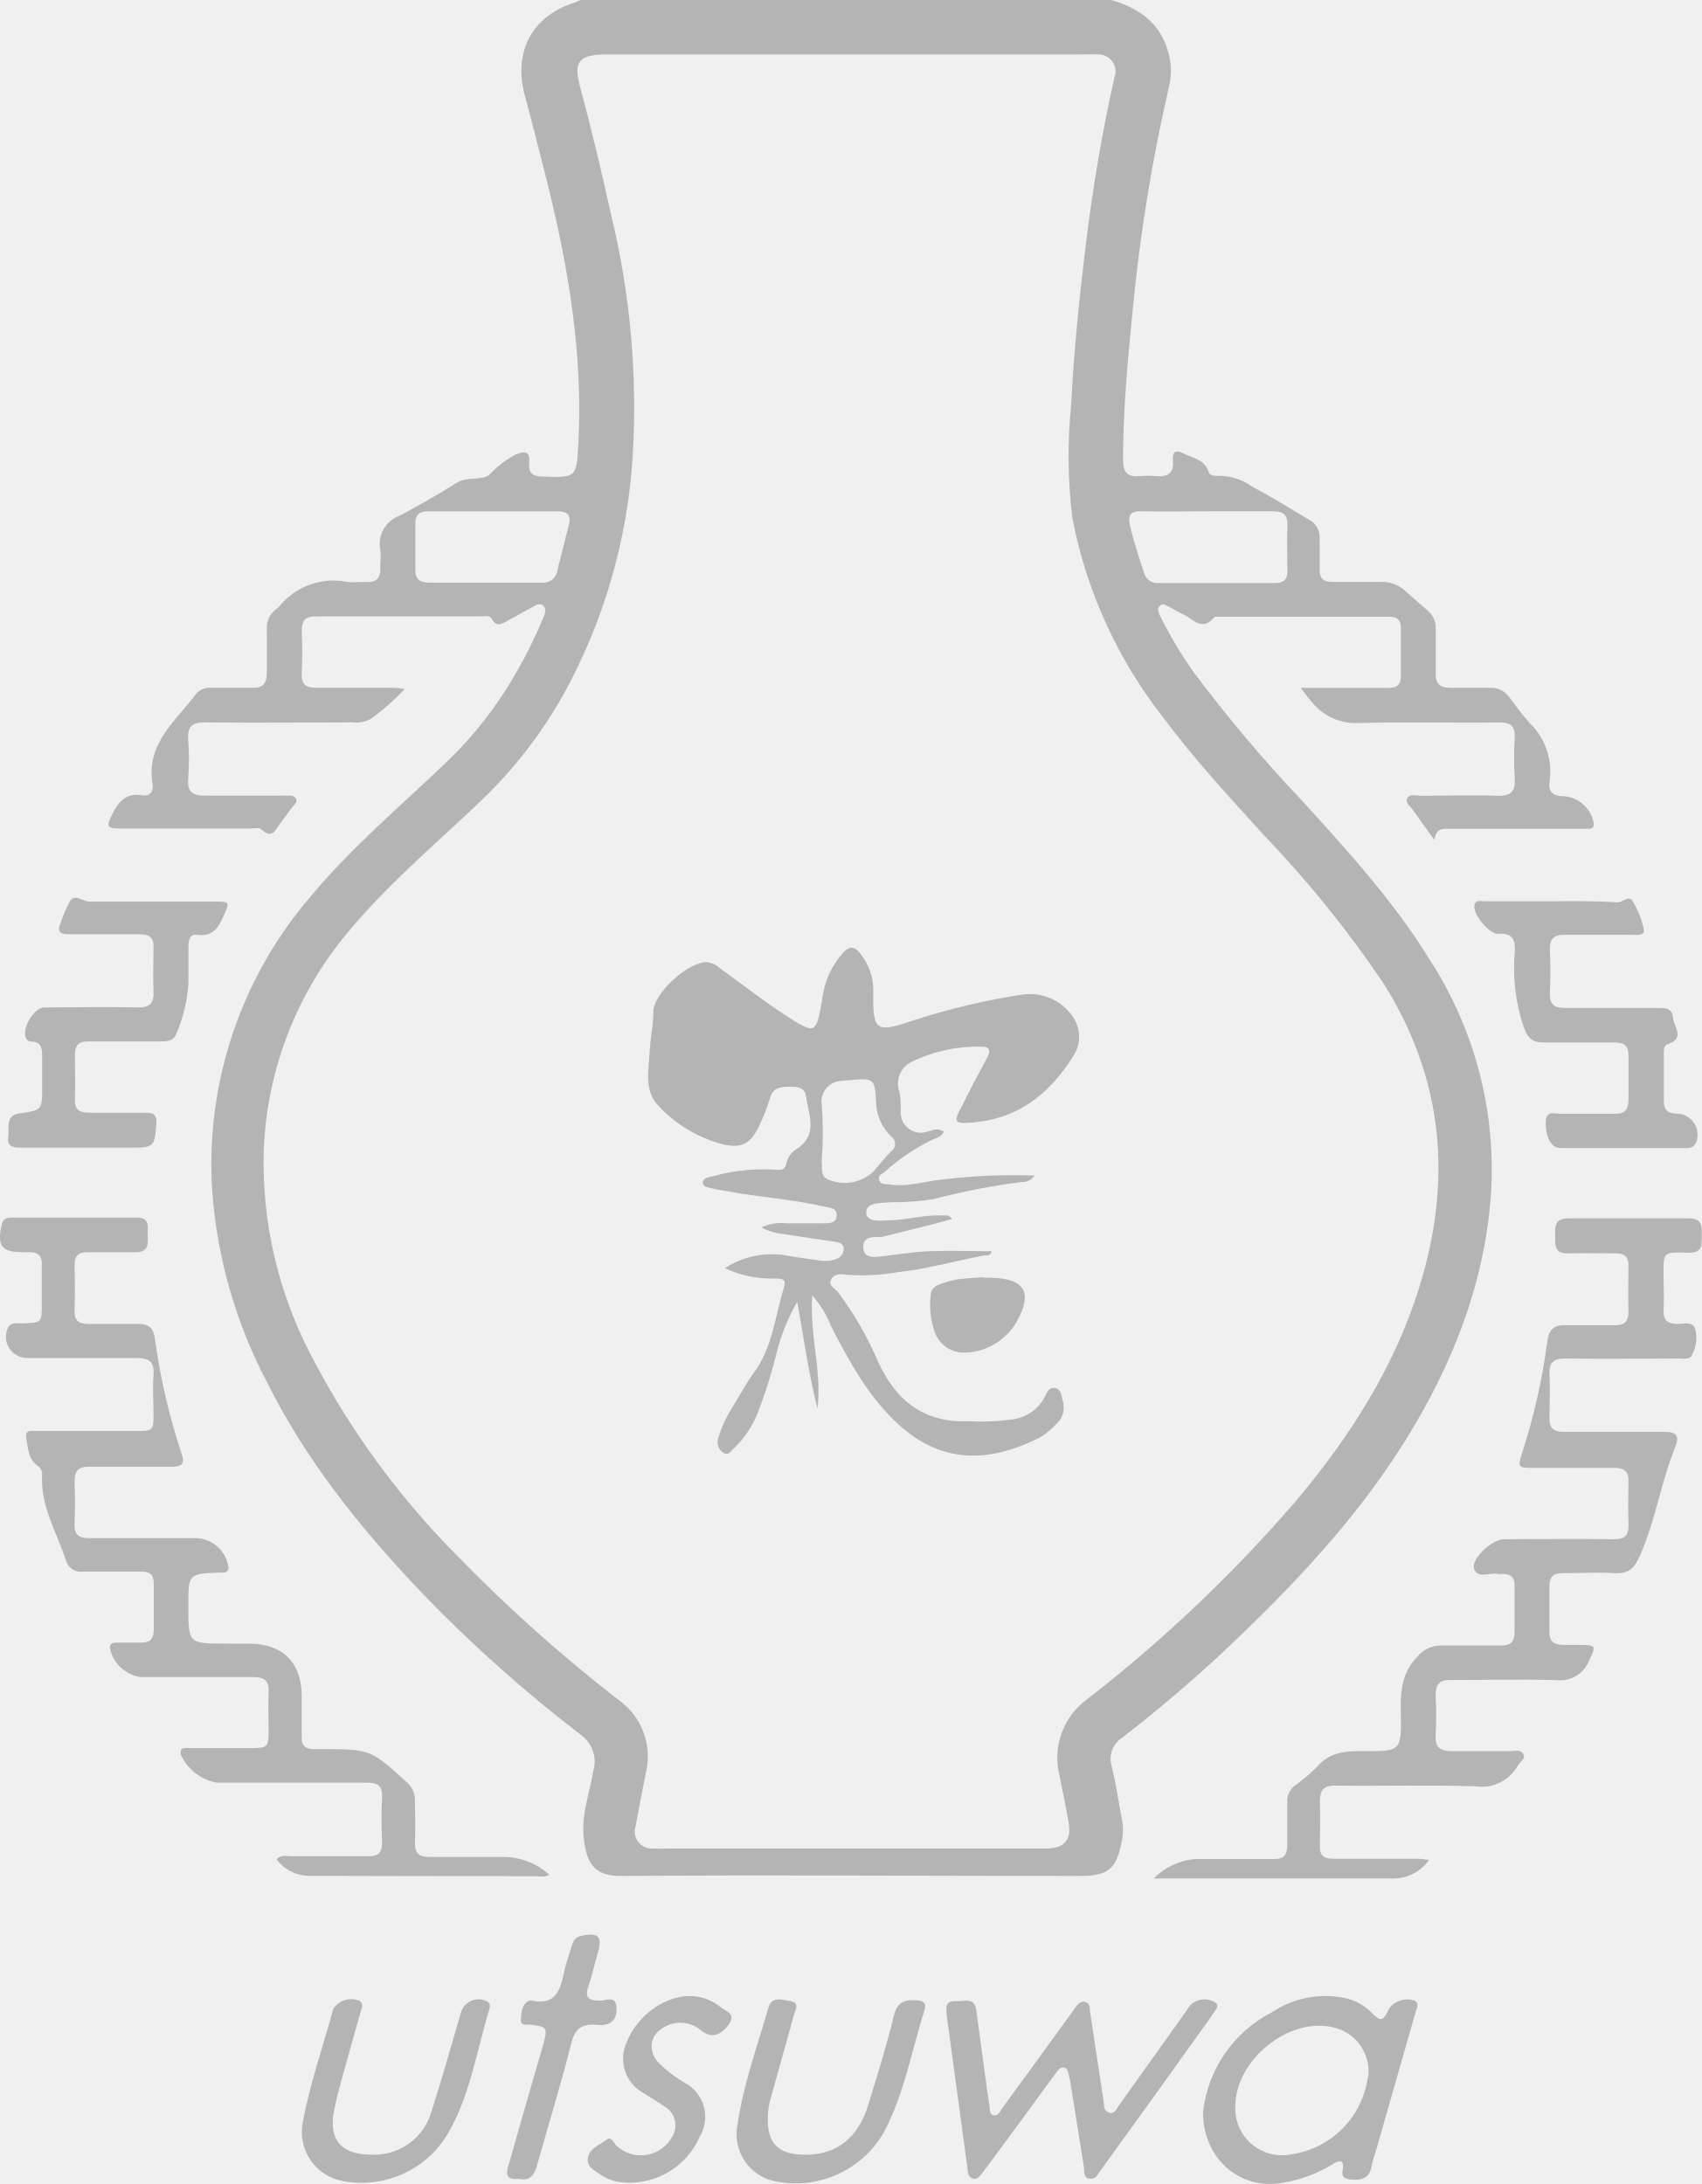
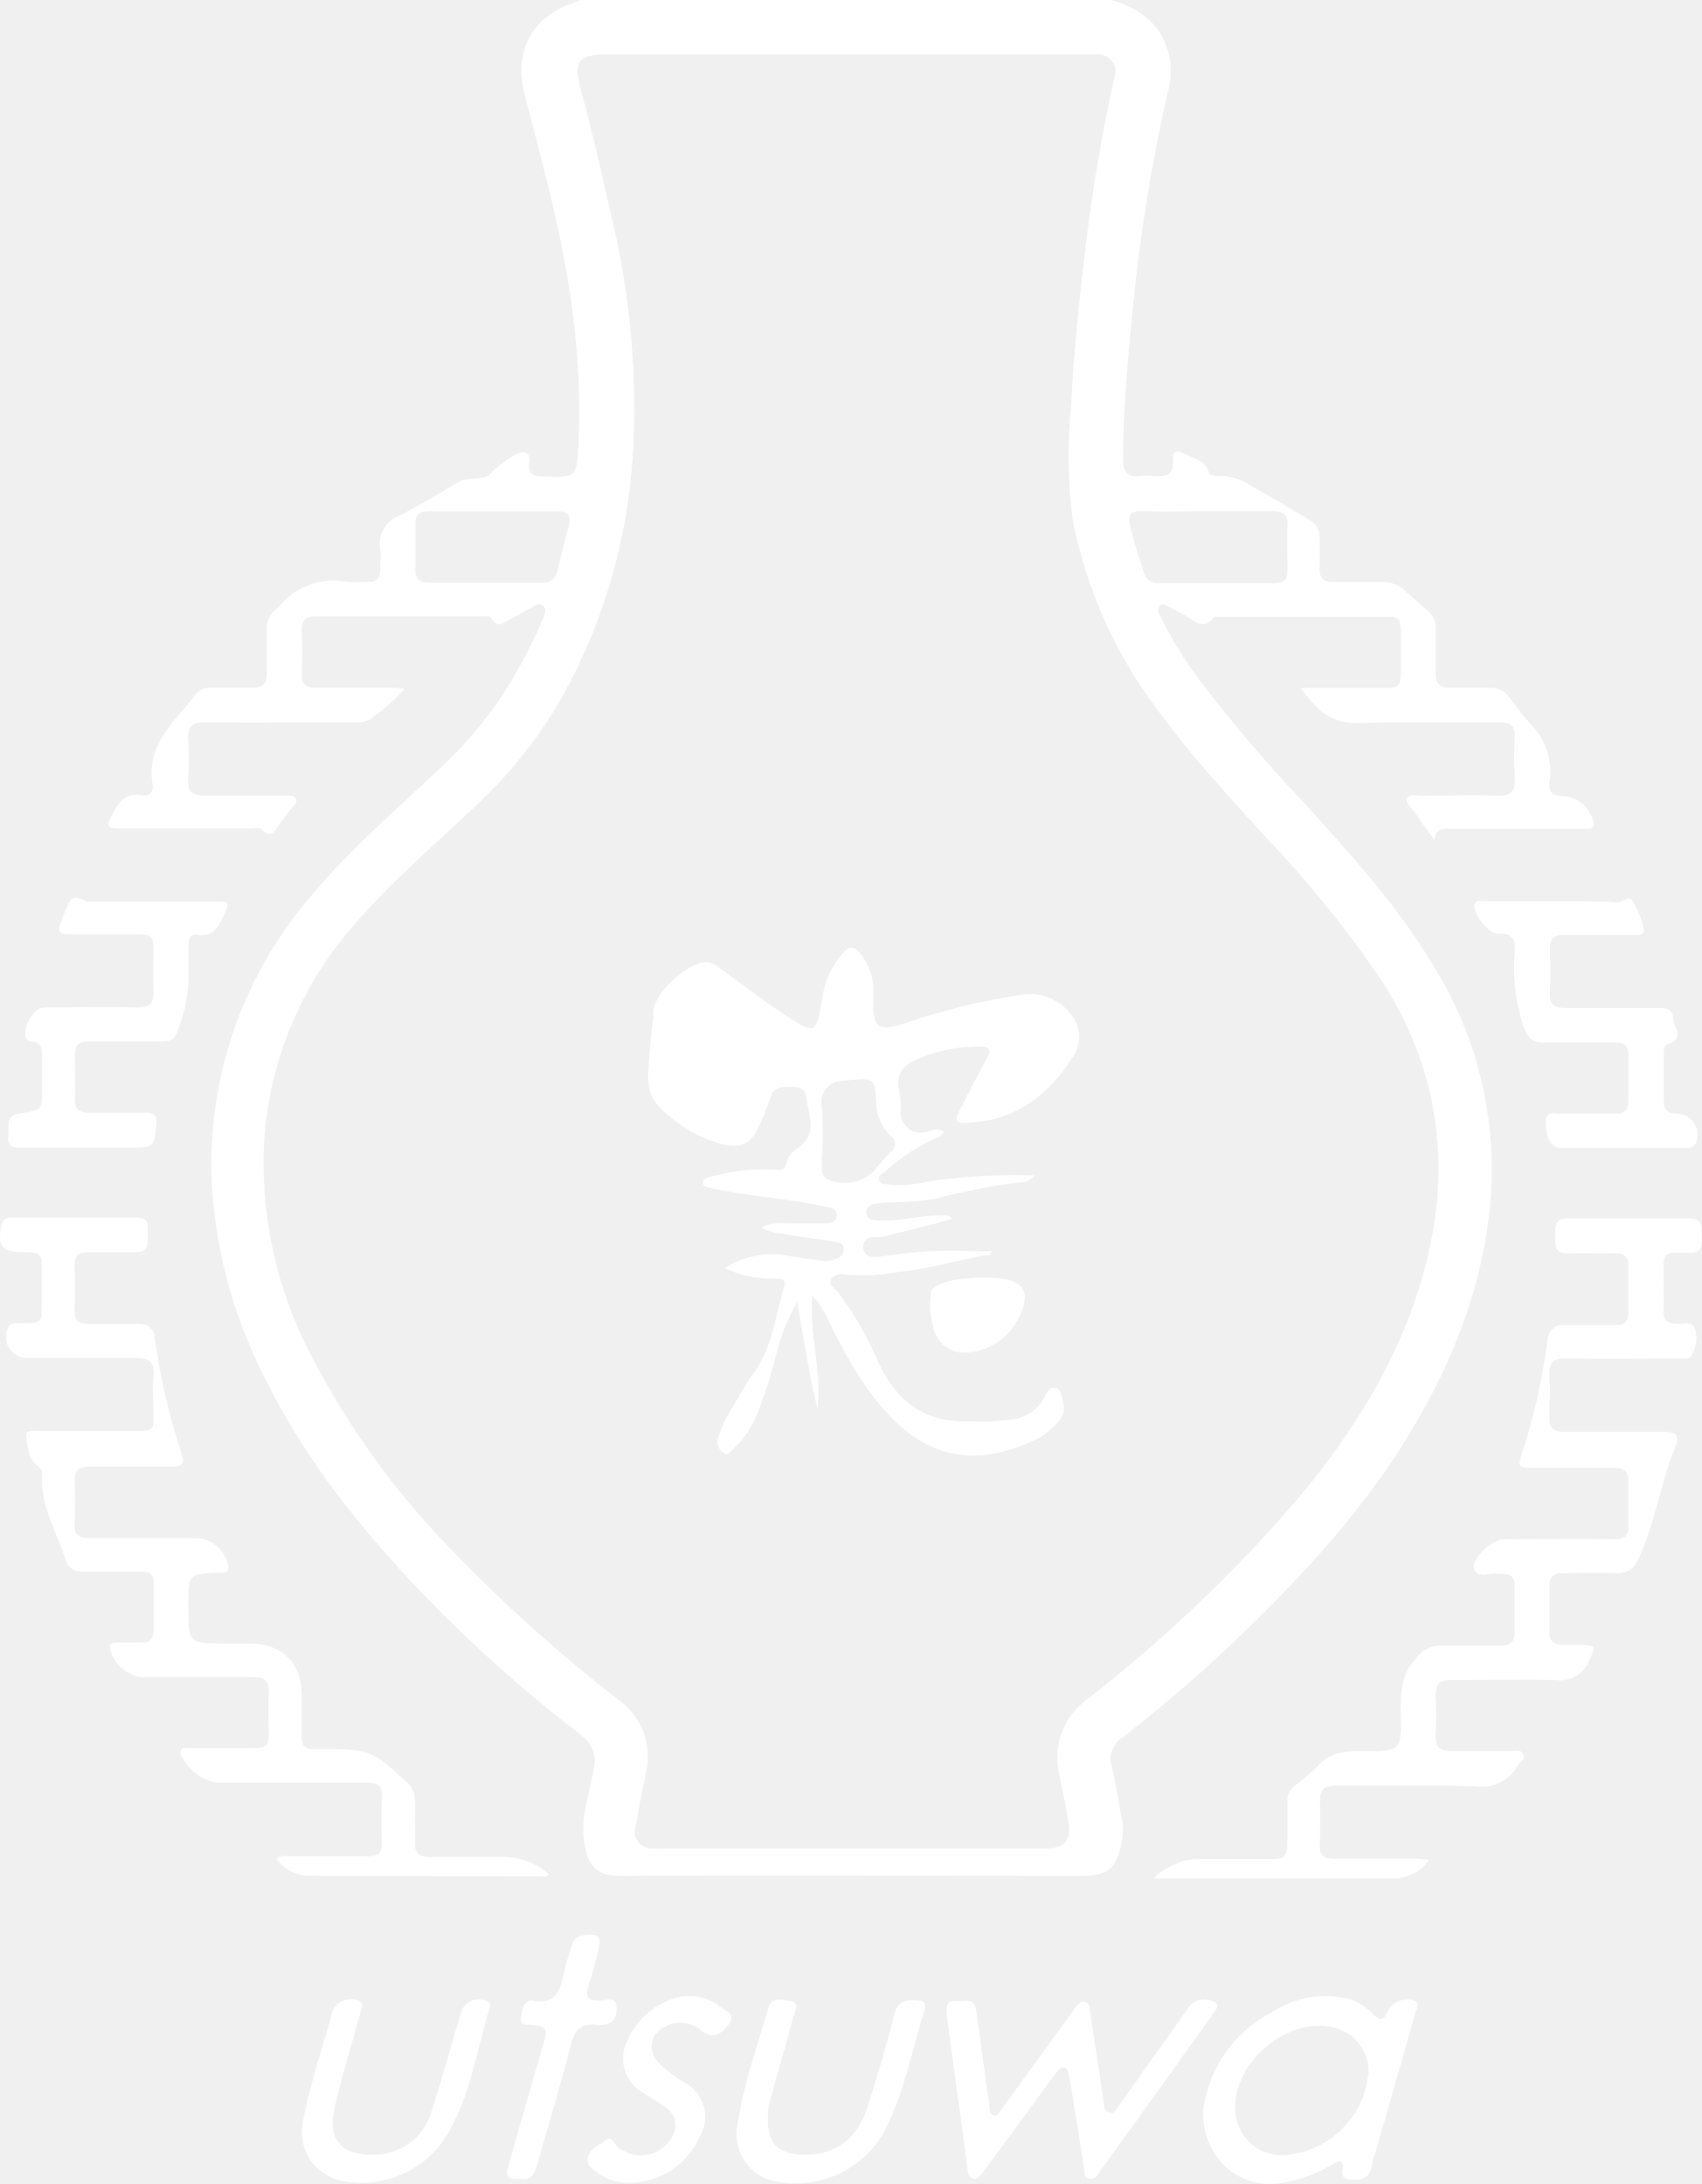
<svg xmlns="http://www.w3.org/2000/svg" viewBox="0 0 150.64 193.35">
  <defs>
-     <style>.cls-1{fill:none;}.cls-2{fill:#b4b4b4;}</style>
+     <style>.cls-1{fill:none;}.cls-2{fill:#fff;}</style>
  </defs>
  <g id="圖層_2" data-name="圖層 2">
    <g id="圖層_1-2" data-name="圖層 1">
      <path class="cls-1" d="M101.24,50.63a1.22,1.22,0,0,0,1.32.94h10.3c.75,0,1.09-.3,1.08-1.07,0-1.31,0-2.63,0-4,0-1-.41-1.31-1.36-1.29-1.92.05-3.83,0-5.75,0s-3.83,0-5.75,0c-1.06,0-1.31.35-1.06,1.36C100.37,48,100.8,49.3,101.24,50.63Z" />
      <path class="cls-1" d="M72.69,102.8c.08.59-.14,1.2.46,1.57a3.7,3.7,0,0,0,4.12-.65c.52-.6,1-1.23,1.58-1.8a.79.79,0,0,0,0-1.3,4.41,4.41,0,0,1-1.33-2.74c-.1-2.46-.12-2.46-2.56-2.24a5.61,5.61,0,0,0-.59.06,1.81,1.81,0,0,0-1.73,2A31.92,31.92,0,0,1,72.69,102.8Z" />
      <path class="cls-1" d="M42.49,71c-4,3.85-8.35,7.45-11.89,11.79A31.93,31.93,0,0,0,23.34,102a36.84,36.84,0,0,0,4.16,17.9,72.42,72.42,0,0,0,13,17.85,136,136,0,0,0,14.27,12.75A6.11,6.11,0,0,1,57.17,157c-.32,1.56-.62,3.13-.9,4.7a1.5,1.5,0,0,0,1.49,2,11.63,11.63,0,0,0,1.32,0H90c.92,0,1.84,0,2.76,0,1.51-.06,2.1-.77,1.85-2.24s-.53-2.82-.82-4.23a6.41,6.41,0,0,1,2.5-6.78,128.25,128.25,0,0,0,18.53-17.63c4.7-5.62,8.61-11.71,10.81-18.77,3-9.47,2.19-18.49-3.19-27a98.91,98.91,0,0,0-10.7-13.18c-3.06-3.36-6.14-6.71-8.86-10.37a41.13,41.13,0,0,1-8-17.63,45,45,0,0,1-.11-9.91c.24-4.78.73-9.54,1.31-14.3.6-4.95,1.43-9.87,2.52-14.74a1.51,1.51,0,0,0-1.5-2.06,11.58,11.58,0,0,0-1.32,0H53.65c-2.4,0-2.91.63-2.3,2.89,1,3.74,1.9,7.51,2.74,11.29A72.26,72.26,0,0,1,56,40.48a50.12,50.12,0,0,1-6.11,21A40.33,40.33,0,0,1,42.49,71Zm15,22.07c0-1.15.35-2.26.32-3.43,0-1.67,3.07-4.46,4.7-4.44a2,2,0,0,1,1.18.53c2,1.39,3.83,2.88,5.83,4.18,2.67,1.73,2.7,1.67,3.24-1.42a7.39,7.39,0,0,1,1.9-4.18c.53-.53.94-.54,1.46.11A5.23,5.23,0,0,1,77.28,88c0,3.31.25,3.5,3.43,2.43a59.72,59.72,0,0,1,9.78-2.33,4.59,4.59,0,0,1,4.58,2.16A3.08,3.08,0,0,1,95,93.5c-2.16,3.46-5.09,5.69-9.28,5.94-1.14.07-1.25-.12-.74-1.12.78-1.53,1.56-3.06,2.38-4.56.37-.67.35-1-.52-1.06A13.44,13.44,0,0,0,80.7,94a2.14,2.14,0,0,0-1.15,2.63,8.38,8.38,0,0,1,.11,1.67A1.79,1.79,0,0,0,82,100.18c.45-.11.9-.35,1.43,0-.17.48-.64.55-1,.72a17.81,17.81,0,0,0-4.26,2.87c-.2.19-.51.34-.47.65s.49.37.78.42c1.74.31,3.4-.31,5.1-.45a52.4,52.4,0,0,1,7.88-.32,1.3,1.3,0,0,1-1.19.58,61.67,61.67,0,0,0-7.75,1.51,24.52,24.52,0,0,1-3.81.28c-.83.08-2.19-.16-2.14.92s1.42.69,2.22.67c1.51-.05,3-.51,4.52-.42.25,0,.56-.12.86.31-2.12.54-4.18,1.08-6.24,1.59a5.65,5.65,0,0,1-.71,0c-.6.09-1,.39-.91,1s.57.82,1.13.77c1.54-.16,3.08-.43,4.63-.51,1.86-.09,3.73,0,5.6,0-.06.42-.41.32-.65.37-2.54.52-5.07,1.21-7.63,1.48a18.2,18.2,0,0,1-4.49.24c-.51-.08-1.14-.08-1.43.39s.34.83.61,1.16a29.77,29.77,0,0,1,3.57,6.22c1.61,3.44,4.11,5.37,8.08,5.19a19,19,0,0,0,3.91-.18,3.76,3.76,0,0,0,2.71-1.93c.19-.39.44-.9.92-.83s.58.7.69,1.14a1.92,1.92,0,0,1-.52,2A7.28,7.28,0,0,1,92,127.3c-4.5,2.3-8.71,2.36-12.53-1.11-2.68-2.44-4.38-5.56-6-8.73a8.65,8.65,0,0,0-1.66-2.71c-.26,3.55.88,6.75.46,10-.78-3.1-1.21-6.26-1.79-9.44a17.84,17.84,0,0,0-1.77,4.29A43.76,43.76,0,0,1,67,125.2a8.86,8.86,0,0,1-2,3c-.26.25-.52.77-1,.49a1.15,1.15,0,0,1-.46-1.37,11.3,11.3,0,0,1,1.33-2.81c.58-1,1.1-2,1.76-2.85,1.67-2.27,1.92-5,2.71-7.62.28-.89-.46-.83-1-.79a9.72,9.72,0,0,1-4.23-.92,7.69,7.69,0,0,1,5.23-1.16c1.1.21,2.21.33,3.31.5a2.63,2.63,0,0,0,1.41-.19.9.9,0,0,0,.57-.85c0-.47-.35-.57-.73-.63-1.57-.24-3.15-.46-4.73-.71a4.72,4.72,0,0,1-1.82-.57,4.14,4.14,0,0,1,2.23-.36c1.08,0,2.16,0,3.24,0,.51,0,1.12.06,1.19-.67s-.54-.69-1-.79c-2.88-.68-5.84-.84-8.74-1.39-.4-.08-.8-.12-1.18-.22s-1,0-.92-.55.59-.46.95-.56a16.32,16.32,0,0,1,5.34-.57c.54,0,1,.14,1.12-.65a2,2,0,0,1,.82-1.14c2-1.25,1.13-3,.9-4.69-.12-.83-.89-.86-1.51-.86s-1.38,0-1.64.89a18.92,18.92,0,0,1-1,2.58c-.76,1.6-1.61,2-3.28,1.61A12,12,0,0,1,58.32,98C56.94,96.58,57.41,94.74,57.49,93.05ZM90,117a5.45,5.45,0,0,1-4.82,2.82,2.76,2.76,0,0,1-2.52-2,7.26,7.26,0,0,1-.3-3.07c0-.63.48-.88,1-1.05a8.27,8.27,0,0,1,1.38-.37c.75-.1,1.5-.13,2.26-.19v.05c.28,0,.56,0,.84,0C90.72,113.22,91.43,114.45,90,117Z" />
      <path class="cls-1" d="M38,51.58q5,0,9.92,0a1.27,1.27,0,0,0,1.42-1.13c.3-1.32.61-2.64,1-3.94.25-.9,0-1.25-1-1.24-1.87,0-3.74,0-5.61,0s-3.83,0-5.74,0c-.86,0-1.24.3-1.22,1.19,0,1.31,0,2.63,0,3.94C36.72,51.29,37.14,51.58,38,51.58Z" />
      <path class="cls-1" d="M118,179.42c-3.89-.83-8.54,3-8.57,7a4.13,4.13,0,0,0,4.85,4.28,8,8,0,0,0,6.89-6.92A4,4,0,0,0,118,179.42Z" />
      <path class="cls-2" d="M47.47,166.1c.38,0,.79.13,1.15-.14a6.08,6.08,0,0,0-3.74-1.56c-2.28,0-4.56,0-6.83,0-1,0-1.36-.37-1.32-1.35.06-1.19,0-2.39,0-3.59a2.06,2.06,0,0,0-.65-1.61c-3.28-3-3.28-3-7.71-3-.2,0-.4,0-.6,0-.76,0-1.08-.32-1.06-1.08,0-1.2,0-2.39,0-3.59,0-3-1.69-4.67-4.68-4.67H20c-3.33,0-3.33,0-3.33-3.38,0-2.79,0-2.79,2.71-2.91.16,0,.32,0,.48,0s.39-.18.36-.49a3,3,0,0,0-2.78-2.56c-3.19,0-6.39,0-9.58,0-.94,0-1.3-.34-1.26-1.26q.08-1.86,0-3.72c0-1,.32-1.35,1.32-1.34,2.43,0,4.87,0,7.31,0,.78,0,1.16-.23.88-1.05a56.66,56.66,0,0,1-2.41-10.36c-.13-.94-.63-1.26-1.55-1.23-1.44,0-2.88,0-4.31,0-.85,0-1.26-.27-1.24-1.17q.06-2,0-4c0-.88.35-1.21,1.22-1.18,1.39,0,2.79,0,4.19,0,1.09,0,1.11-.67,1.07-1.43s.27-1.64-1-1.64h-11c-.47,0-.83.1-.95.68-.38,1.85,0,2.38,1.89,2.39h.6c.76,0,1.09.3,1.08,1.06,0,1.16,0,2.32,0,3.48,0,1.71,0,1.7-1.71,1.76-.46,0-1-.14-1.29.39a1.88,1.88,0,0,0,1.58,2.67c3.23,0,6.47,0,9.7,0,1.16,0,1.71.27,1.61,1.53s0,2.24,0,3.36c0,1.56,0,1.58-1.63,1.58-2.88,0-5.75,0-8.63,0-.42,0-1.14-.19-1,.6s.13,1.87,1,2.48a.88.88,0,0,1,.4.82c-.16,2.76,1.29,5.06,2.11,7.54a1.36,1.36,0,0,0,1.53,1c1.72,0,3.44,0,5.15,0,.76,0,1.1.29,1.09,1.06,0,1.35,0,2.71,0,4.07,0,.91-.41,1.2-1.25,1.16-.67,0-1.36,0-2,0-.31,0-.66,0-.63.5a3.27,3.27,0,0,0,2.68,2.55c3.32,0,6.63,0,10,0,1.06,0,1.43.37,1.37,1.4s0,2.23,0,3.35c0,1.46-.09,1.53-1.59,1.54-1.8,0-3.6,0-5.39,0-.35,0-.92-.13-.8.56a4.36,4.36,0,0,0,3.17,2.5c4.43,0,8.87,0,13.3,0,.95,0,1.4.26,1.35,1.28-.07,1.32-.06,2.64,0,4,0,1-.37,1.25-1.27,1.23-2.28,0-4.56,0-6.83,0-.4,0-.86-.15-1.24.27a3.63,3.63,0,0,0,3,1.47C34.05,166.08,40.76,166.11,47.47,166.1Z" />
      <path class="cls-2" d="M149.48,107.86c-3.55,0-7.11,0-10.66,0-1.15,0-1.18.66-1.16,1.48s-.13,1.66,1.15,1.62,2.79,0,4.19,0c.81,0,1.17.3,1.15,1.13,0,1.31-.05,2.63,0,4,0,1-.41,1.25-1.3,1.23-1.4,0-2.8,0-4.19,0-1.13-.07-1.57.41-1.7,1.47a55.49,55.49,0,0,1-2.21,9.79c-.41,1.33-.4,1.37.95,1.37,2.39,0,4.79,0,7.18,0,.93,0,1.31.33,1.27,1.26,0,1.2-.06,2.4,0,3.6s-.32,1.48-1.43,1.46c-3.2-.06-6.39,0-9.59,0-1.09,0-3,1.81-2.63,2.67s1.42.23,2.14.4a1.08,1.08,0,0,0,.36,0c.77,0,1.08.32,1.07,1.07,0,1.32,0,2.64,0,4,0,.92-.32,1.29-1.25,1.27-1.76,0-3.52,0-5.27,0a2.66,2.66,0,0,0-2.14,1.05c-1.35,1.41-1.45,3.07-1.41,4.87.07,3.44,0,3.47-3.36,3.42-1.52,0-2.91.08-4,1.34a16.28,16.28,0,0,1-2.09,1.77,1.72,1.72,0,0,0-.6,1.49c0,1.2,0,2.4,0,3.59s-.39,1.39-1.41,1.37c-2.23,0-4.47,0-6.71,0a5.81,5.81,0,0,0-3.7,1.72h1.16c6.67,0,13.34,0,20,0a3.81,3.81,0,0,0,3.2-1.64c-.44-.05-.67-.1-.91-.1-2.51,0-5,0-7.54,0-.87,0-1.24-.3-1.21-1.18,0-1.28.06-2.56,0-3.84,0-1.07.3-1.48,1.43-1.46,4.11.05,8.23-.07,12.34.06a3.67,3.67,0,0,0,3.78-1.87c.18-.32.71-.56.45-1s-.73-.23-1.12-.24c-1.71,0-3.43,0-5.15,0-1.06,0-1.55-.3-1.48-1.43a30.9,30.9,0,0,0,0-3.47c0-1,.31-1.42,1.37-1.4,3.08,0,6.16-.07,9.23,0a2.77,2.77,0,0,0,3-1.75c.59-1.25.61-1.34-.74-1.36-.52,0-1,0-1.55,0-.85,0-1.26-.29-1.24-1.18,0-1.32,0-2.63,0-4,0-.9.4-1.19,1.24-1.17,1.48,0,3-.09,4.43,0s1.88-.48,2.37-1.61c1.37-3.1,1.84-6.47,3.11-9.59.42-1,0-1.33-1-1.31-3,0-5.91,0-8.86,0-.92,0-1.32-.32-1.28-1.26,0-1.24.07-2.48,0-3.71s.36-1.54,1.51-1.52c3.31.06,6.63,0,9.94,0,.42,0,1,.14,1.18-.35a3.12,3.12,0,0,0,.25-2.33c-.27-.63-1-.39-1.52-.38-.93,0-1.31-.34-1.26-1.27s0-1.76,0-2.63c0-2.49-.23-2.49,2.26-2.4,1.29,0,1.08-.83,1.11-1.62S150.62,107.84,149.48,107.86Z" />
      <path class="cls-2" d="M137.24,79.79h0c-2,0-3.92,0-5.87,0-.31,0-.78-.17-.86.38-.11.8,1.31,2.55,2.12,2.5,1.21-.08,1.51.46,1.46,1.56A16.33,16.33,0,0,0,134.9,91c.35.91.76,1.3,1.7,1.29,2.12,0,4.23,0,6.35,0,.87,0,1.22.34,1.2,1.21,0,1.27,0,2.55,0,3.83,0,.91-.3,1.3-1.25,1.27-1.59,0-3.19,0-4.79,0-.47,0-1.21-.3-1.27.62-.08,1.38.44,2.42,1.3,2.42,3.67,0,7.34,0,11,0,.4,0,.79,0,1-.52a1.86,1.86,0,0,0-1.67-2.53c-.88,0-1.22-.35-1.19-1.22,0-1.31,0-2.63,0-3.95,0-.39-.06-.88.4-1,1.5-.53.48-1.51.42-2.28-.07-1-.83-.9-1.53-.9-2.67,0-5.35,0-8,0-1.06,0-1.43-.37-1.38-1.4a35.32,35.32,0,0,0,0-3.71c-.05-1.06.39-1.4,1.41-1.37,2,0,4,0,6,0,.4,0,1.06.1.89-.59a8,8,0,0,0-1-2.43c-.32-.51-.85.17-1.36.15C141.15,79.74,139.19,79.79,137.24,79.79Z" />
      <path class="cls-2" d="M1.74,101.6h9.94c1.91,0,2-.1,2.15-2,.1-.9-.22-1.11-1-1.09-1.64,0-3.27,0-4.91,0-.9,0-1.33-.27-1.29-1.23.05-1.27,0-2.55,0-3.83,0-1,.37-1.27,1.28-1.25,2.08,0,4.15,0,6.23,0,.62,0,1.24,0,1.49-.73A13.24,13.24,0,0,0,16.68,87c0-1.08,0-2.16,0-3.24,0-.58.14-1.11.84-1,1.25.16,1.76-.55,2.21-1.54.63-1.41.68-1.4-.81-1.4-3.68,0-7.35,0-11,0-.59,0-1.22-.69-1.69-.1a9.77,9.77,0,0,0-.81,1.86c-.38.8-.24,1.15.73,1.13,2.08,0,4.15,0,6.23,0,.86,0,1.24.3,1.21,1.19,0,1.27-.06,2.56,0,3.83.06,1.08-.32,1.48-1.43,1.46-2.75-.07-5.51,0-8.26,0-.93,0-2.06,2-1.56,2.79a.52.52,0,0,0,.39.23c1,0,1,.71,1,1.43,0,.88,0,1.76,0,2.64,0,2,0,2-2,2.29-1.31.18-.88,1.31-1,2.08S1.06,101.6,1.74,101.6Z" />
      <path class="cls-2" d="M107.58,177.28a1.79,1.79,0,0,0-2.12.15,3.44,3.44,0,0,0-.5.67q-2.94,4.14-5.9,8.27c-.22.3-.37.82-.88.66s-.44-.61-.49-1c-.4-2.68-.81-5.36-1.21-8,0-.31,0-.68-.4-.79s-.66.16-.88.47c-.69,1-1.4,1.93-2.1,2.9-1.45,2-2.89,4-4.36,6-.2.27-.37.73-.78.66s-.33-.57-.38-.89c-.16-1-.3-2.05-.44-3.08l-.72-5.33c-.16-1.21-1.1-.76-1.77-.81s-.92.23-.87.85a1.94,1.94,0,0,0,0,.24q.93,6.93,1.88,13.86c0,.32.09.65.46.76s.63-.22.85-.51q1.47-2,3-4.06,1.76-2.41,3.53-4.82c.17-.23.35-.48.67-.44s.37.38.44.64.13.62.18.93q.57,3.6,1.15,7.2c.07.4-.09,1,.52,1.07s.71-.44,1-.78q4.88-6.74,9.7-13.5C107.36,178.18,108.08,177.63,107.58,177.28Z" />
      <path class="cls-2" d="M81.18,177.09c-1.07-.08-1.75.11-2.06,1.37-.63,2.63-1.45,5.22-2.24,7.81-.89,3-2.82,4.49-5.58,4.49-2.43,0-3.43-1-3.33-3.43a5.59,5.59,0,0,1,.21-1.41c.68-2.5,1.41-5,2.08-7.49.11-.41.58-1.12-.25-1.26s-1.74-.47-2,.62c-1,3.41-2.2,6.74-2.72,10.26a4.26,4.26,0,0,0,3.52,5.1,9,9,0,0,0,9.48-4.47c1.77-3.4,2.42-7.16,3.55-10.76C82,177.35,81.77,177.13,81.18,177.09Z" />
      <path class="cls-2" d="M43,177.13a1.62,1.62,0,0,0-2.21,1.09c-.85,2.86-1.64,5.75-2.56,8.59a5.26,5.26,0,0,1-5.36,3.94c-2.69,0-3.82-1.35-3.29-3.95.18-.89.41-1.78.65-2.66.55-2,1.12-4,1.68-6,.09-.33.33-.69-.07-1a1.89,1.89,0,0,0-2.34.71c-.9,3.34-2.07,6.62-2.69,10a4.41,4.41,0,0,0,3.55,5.24,8.87,8.87,0,0,0,9.23-4.11c2.05-3.45,2.59-7.43,3.75-11.18C43.4,177.55,43.39,177.27,43,177.13Z" />
      <path class="cls-2" d="M63.8,177.7c-3-2.42-7.07,0-8.28,3A3.47,3.47,0,0,0,57,185.32c.59.4,1.23.75,1.81,1.16a1.92,1.92,0,0,1,.74,2.6,3.16,3.16,0,0,1-4.95.91c-.26-.24-.48-.9-.9-.57-.6.47-1.53.78-1.66,1.61s.61,1.13,1.18,1.53a3.93,3.93,0,0,0,1.42.59,6.78,6.78,0,0,0,7.3-4,3.4,3.4,0,0,0-1.33-4.76,11.29,11.29,0,0,1-2.28-1.74,2.17,2.17,0,0,1-.65-1.5,1.73,1.73,0,0,1,.73-1.43,2.85,2.85,0,0,1,3.73.1c.8.61,1.61.42,2.34-.56S64.26,178.06,63.8,177.7Z" />
      <path class="cls-2" d="M52.88,179.26c1.19.12,1.76-.45,1.69-1.56s-1-.55-1.48-.58c-1,0-1.35-.31-1-1.3s.53-1.92.81-2.88c.45-1.51.1-1.88-1.44-1.56-.53.1-.71.45-.85.89-.23.76-.5,1.51-.67,2.29-.33,1.56-.72,3-2.84,2.56a.49.49,0,0,0-.24,0c-.71.33-.69,1-.75,1.63s.43.46.77.49c1.58.17,1.63.27,1.18,1.85q-1.52,5.22-3,10.45c-.21.71-.48,1.5.89,1.35.91.21,1.33-.25,1.59-1.2,1-3.57,2.1-7.1,3-10.69C50.86,179.65,51.45,179.12,52.88,179.26Z" />
      <path class="cls-2" d="M10.7,73.35H22.08c.36,0,.86-.11,1.05.07,1,.94,1.25,0,1.68-.54s.62-.83.92-1.25.62-.53.47-.91-.69-.27-1.06-.28c-2.32,0-4.63,0-6.95,0-1.12,0-1.62-.29-1.53-1.48a23.64,23.64,0,0,0,0-3.47c-.1-1.25.41-1.56,1.59-1.54,4.31.06,8.63,0,12.94,0a2.58,2.58,0,0,0,1.72-.36A22.43,22.43,0,0,0,35.83,61a7.74,7.74,0,0,0-.9-.11c-2.32,0-4.64,0-6.95,0-.93,0-1.31-.33-1.27-1.26q.08-1.86,0-3.72c0-1,.29-1.35,1.3-1.34,4.83,0,9.66,0,14.5,0,.35,0,.85-.12,1,.19.51.91,1,.39,1.57.11s1.32-.75,2-1.09c.3-.16.66-.47,1-.16s.14.74,0,1.11a44,44,0,0,1-2.33,4.72,35.21,35.21,0,0,1-6.38,8.17c-4,3.81-8.26,7.42-11.82,11.68a36.4,36.4,0,0,0-8.77,26.08,43.17,43.17,0,0,0,4.86,17c3.52,7.06,8.44,13.13,13.86,18.8a125,125,0,0,0,13.91,12.4,2.91,2.91,0,0,1,1.1,3.23c-.33,2-1.07,3.88-.84,5.89s.74,3.41,3.31,3.38c13.5-.11,27,0,40.5,0,2.64,0,3.33-.56,3.83-3.13a4.86,4.86,0,0,0,0-1.9c-.31-1.57-.52-3.16-.91-4.7a2.21,2.21,0,0,1,.92-2.5c3.18-2.47,6.26-5.07,9.18-7.82,5.93-5.6,11.53-11.5,15.87-18.46,4.12-6.6,6.95-13.67,7.58-21.46A34.13,34.13,0,0,0,126.58,85c-3.2-5.19-7.27-9.67-11.35-14.14a128.48,128.48,0,0,1-9.48-11.23,35.87,35.87,0,0,1-3.07-5.13c-.14-.28-.3-.61,0-.88s.54,0,.78.09c.43.21.83.49,1.27.68.87.37,1.66,1.57,2.72.28.07-.09.3-.07.46-.07,5,0,10.06,0,15.1,0,.79,0,1,.39,1,1.12,0,1.36,0,2.71,0,4.07,0,.85-.37,1.13-1.16,1.11-1.24,0-2.48,0-3.72,0h-4c.42.53.75,1,1.16,1.45a5,5,0,0,0,4,1.66c4.15-.12,8.31,0,12.46-.05,1,0,1.37.32,1.33,1.31a30.88,30.88,0,0,0,0,3.6c.09,1.2-.33,1.62-1.56,1.58-2.23-.09-4.47,0-6.7,0-.43,0-1-.21-1.24.2s.29.76.52,1.1c.56.81,1.15,1.61,1.88,2.62.12-1.12.82-1,1.45-1,2.6,0,5.2,0,7.79,0,1.36,0,2.72,0,4.08,0,.35,0,.87.12.76-.57a2.91,2.91,0,0,0-2.59-2.31c-1,0-1.45-.36-1.3-1.33A6,6,0,0,0,135.4,64c-.65-.7-1.2-1.49-1.78-2.25a2,2,0,0,0-1.74-.86c-1.16,0-2.32,0-3.47,0-1,0-1.35-.39-1.32-1.35,0-1.28,0-2.56,0-3.84a2,2,0,0,0-.66-1.6c-.67-.57-1.33-1.15-2-1.75a3,3,0,0,0-2.29-.83c-1.39,0-2.79,0-4.19,0-.82,0-1.16-.33-1.14-1.15s0-1.76,0-2.63a1.75,1.75,0,0,0-1-1.77c-1.67-1-3.3-2-5-2.91a4.93,4.93,0,0,0-3-.93c-.31,0-.72,0-.82-.35-.34-1.12-1.41-1.2-2.22-1.64-.61-.33-1-.2-.95.59.13,1.23-.52,1.52-1.58,1.42a6.47,6.47,0,0,0-1.32,0c-1.15.13-1.52-.37-1.51-1.51,0-4.44.43-8.85.86-13.26A151.47,151.47,0,0,1,103.5,7.59a6,6,0,0,0-.12-3.08c-.74-2.54-2.61-3.8-5-4.51h-47a5.38,5.38,0,0,1-.55.24c-3.74,1.19-5.41,4.35-4.38,8.18.7,2.58,1.33,5.18,2,7.77,1.88,7.55,3.15,15.16,2.75,23-.16,3.07-.15,3.12-3.17,3-.86,0-1.28-.31-1.19-1.19.1-1.06-.36-1.12-1.21-.75A8.79,8.79,0,0,0,43.35,42c-.65.59-2,.15-2.92.74q-2.49,1.56-5.09,2.93a2.66,2.66,0,0,0-1.68,3c.08.47,0,1,0,1.44.09,1-.28,1.51-1.35,1.41-.52,0-1,.05-1.56,0a6.18,6.18,0,0,0-6.07,2.21.84.84,0,0,1-.18.15,2.06,2.06,0,0,0-.88,1.86c0,1.28,0,2.56,0,3.83,0,1-.39,1.36-1.36,1.32-1.15,0-2.31,0-3.47,0a1.61,1.61,0,0,0-1.41.51c-1.78,2.41-4.47,4.38-3.88,8,.11.66-.22,1.15-.94,1-1.43-.23-2.09.61-2.64,1.71S9.49,73.35,10.7,73.35Zm90.4-28.09c1.92.06,3.84,0,5.75,0s3.83,0,5.75,0c1,0,1.4.27,1.36,1.29-.06,1.32,0,2.64,0,4,0,.77-.33,1.07-1.08,1.07h-10.3a1.22,1.22,0,0,1-1.32-.94c-.44-1.33-.87-2.65-1.2-4C99.79,45.61,100,45.23,101.1,45.26ZM56,40.48A72.26,72.26,0,0,0,54.09,19c-.84-3.78-1.72-7.55-2.74-11.29-.61-2.26-.1-2.88,2.3-2.89H95.82a11.58,11.58,0,0,1,1.32,0,1.51,1.51,0,0,1,1.5,2.06c-1.09,4.87-1.92,9.79-2.52,14.74-.58,4.76-1.07,9.52-1.31,14.3a45,45,0,0,0,.11,9.91,41.13,41.13,0,0,0,8,17.63c2.72,3.66,5.8,7,8.86,10.37A98.91,98.91,0,0,1,122.43,87c5.38,8.51,6.15,17.53,3.19,27-2.2,7.06-6.11,13.15-10.81,18.77a128.25,128.25,0,0,1-18.53,17.63,6.41,6.41,0,0,0-2.5,6.78c.29,1.41.58,2.81.82,4.23s-.34,2.18-1.85,2.24c-.92,0-1.84,0-2.76,0H59.08a11.63,11.63,0,0,1-1.32,0,1.5,1.5,0,0,1-1.49-2c.28-1.57.58-3.14.9-4.7a6.11,6.11,0,0,0-2.41-6.45,136,136,0,0,1-14.27-12.75,72.42,72.42,0,0,1-13-17.85A36.84,36.84,0,0,1,23.34,102,31.93,31.93,0,0,1,30.6,82.77c3.54-4.34,7.85-7.94,11.89-11.79a40.33,40.33,0,0,0,7.4-9.52A50.12,50.12,0,0,0,56,40.48ZM38,45.27c1.91,0,3.82,0,5.74,0s3.74,0,5.61,0c.93,0,1.22.34,1,1.24-.35,1.3-.66,2.62-1,3.94a1.27,1.27,0,0,1-1.42,1.13q-5,0-9.92,0c-.84,0-1.26-.29-1.24-1.18,0-1.31,0-2.63,0-3.94C36.72,45.57,37.1,45.26,38,45.27Z" />
      <path class="cls-2" d="M123,177.76c-.58,1.23-.75,1.29-1.71.31a4.63,4.63,0,0,0-2.41-1.22,8.56,8.56,0,0,0-6.28,1.29,11.33,11.33,0,0,0-6.11,8.85c0,4.15,3.3,6.92,7,6.26a12.05,12.05,0,0,0,4.35-1.58c.54-.34,1.22-.7,1,.5-.1.64.25.73.75.78.94.1,1.64-.11,1.83-1.19.1-.55.3-1.08.45-1.61q1.71-6,3.43-12c.09-.33.33-.69,0-1A2,2,0,0,0,123,177.76Zm-1.91,6.06a8,8,0,0,1-6.89,6.92,4.13,4.13,0,0,1-4.85-4.28c0-4.06,4.68-7.87,8.57-7A4,4,0,0,1,121.12,183.82Z" />
      <path class="cls-2" d="M87.86,113.12c-.28,0-.56,0-.84,0v-.05c-.76.06-1.51.09-2.26.19a8.27,8.27,0,0,0-1.38.37c-.52.17-1,.42-1,1.05a7.26,7.26,0,0,0,.3,3.07,2.76,2.76,0,0,0,2.52,2A5.45,5.45,0,0,0,90,117C91.43,114.45,90.72,113.22,87.86,113.12Z" />
      <path class="cls-2" d="M63.92,101.29c1.67.42,2.52,0,3.28-1.61a18.92,18.92,0,0,0,1-2.58c.26-.86,1-.88,1.64-.89s1.39,0,1.51.86c.23,1.65,1.13,3.44-.9,4.69a2,2,0,0,0-.82,1.14c-.13.79-.58.68-1.12.65a16.32,16.32,0,0,0-5.34.57c-.36.1-.93.1-.95.56s.57.45.92.55.78.14,1.18.22c2.9.55,5.86.71,8.74,1.39.44.1,1.06.1,1,.79s-.68.67-1.19.67c-1.08,0-2.16,0-3.24,0a4.14,4.14,0,0,0-2.23.36,4.72,4.72,0,0,0,1.82.57c1.58.25,3.16.47,4.73.71.38.06.74.16.73.63a.9.9,0,0,1-.57.85,2.63,2.63,0,0,1-1.41.19c-1.1-.17-2.21-.29-3.31-.5a7.69,7.69,0,0,0-5.23,1.16,9.72,9.72,0,0,0,4.23.92c.57,0,1.31-.1,1,.79-.79,2.58-1,5.35-2.71,7.62-.66.9-1.18,1.9-1.76,2.85a11.3,11.3,0,0,0-1.33,2.81,1.15,1.15,0,0,0,.46,1.37c.44.28.7-.24,1-.49a8.86,8.86,0,0,0,2-3,43.76,43.76,0,0,0,1.75-5.6,17.84,17.84,0,0,1,1.77-4.29c.58,3.18,1,6.34,1.79,9.44.42-3.25-.72-6.45-.46-10a8.65,8.65,0,0,1,1.66,2.71c1.63,3.17,3.33,6.29,6,8.73,3.82,3.47,8,3.41,12.53,1.11a7.28,7.28,0,0,0,1.46-1.22,1.92,1.92,0,0,0,.52-2c-.11-.44-.13-1.06-.69-1.14s-.73.44-.92.83a3.76,3.76,0,0,1-2.71,1.93,19,19,0,0,1-3.91.18c-4,.18-6.47-1.75-8.08-5.19a29.77,29.77,0,0,0-3.57-6.22c-.27-.33-.93-.62-.61-1.16s.92-.47,1.43-.39a18.2,18.2,0,0,0,4.49-.24c2.56-.27,5.09-1,7.63-1.48.24,0,.59.05.65-.37-1.87,0-3.74-.07-5.6,0-1.55.08-3.09.35-4.63.51-.56,0-1.07-.08-1.13-.77s.31-.94.91-1a5.65,5.65,0,0,0,.71,0c2.06-.51,4.12-1,6.24-1.59-.3-.43-.61-.3-.86-.31-1.53-.09-3,.37-4.52.42-.8,0-2.17.27-2.22-.67s1.31-.84,2.14-.92a24.52,24.52,0,0,0,3.81-.28,61.67,61.67,0,0,1,7.75-1.51,1.3,1.3,0,0,0,1.19-.58,52.4,52.4,0,0,0-7.88.32c-1.7.14-3.36.76-5.1.45-.29,0-.71,0-.78-.42s.27-.46.47-.65a17.81,17.81,0,0,1,4.26-2.87c.36-.17.83-.24,1-.72-.53-.36-1-.12-1.43,0a1.79,1.79,0,0,1-2.38-1.84,8.38,8.38,0,0,0-.11-1.67A2.14,2.14,0,0,1,80.7,94a13.44,13.44,0,0,1,6.12-1.34c.87,0,.89.39.52,1.06-.82,1.5-1.6,3-2.38,4.56-.51,1-.4,1.19.74,1.12C89.89,99.19,92.82,97,95,93.5a3.08,3.08,0,0,0,.09-3.29,4.59,4.59,0,0,0-4.58-2.16,59.72,59.72,0,0,0-9.78,2.33c-3.18,1.07-3.47.88-3.43-2.43a5.23,5.23,0,0,0-1.16-3.55c-.52-.65-.93-.64-1.46-.11a7.39,7.39,0,0,0-1.9,4.18c-.54,3.09-.57,3.15-3.24,1.42-2-1.3-3.88-2.79-5.83-4.18a2,2,0,0,0-1.18-.53c-1.63,0-4.73,2.77-4.7,4.44,0,1.17-.27,2.28-.32,3.43-.08,1.69-.55,3.53.83,4.91A12,12,0,0,0,63.92,101.29ZM74.41,95.7a5.61,5.61,0,0,1,.59-.06c2.44-.22,2.46-.22,2.56,2.24a4.41,4.41,0,0,0,1.33,2.74.79.79,0,0,1,0,1.3c-.57.57-1.06,1.2-1.58,1.8a3.7,3.7,0,0,1-4.12.65c-.6-.37-.38-1-.46-1.57a31.92,31.92,0,0,0,0-5.08A1.81,1.81,0,0,1,74.41,95.7Z" />
    </g>
  </g>
</svg>
